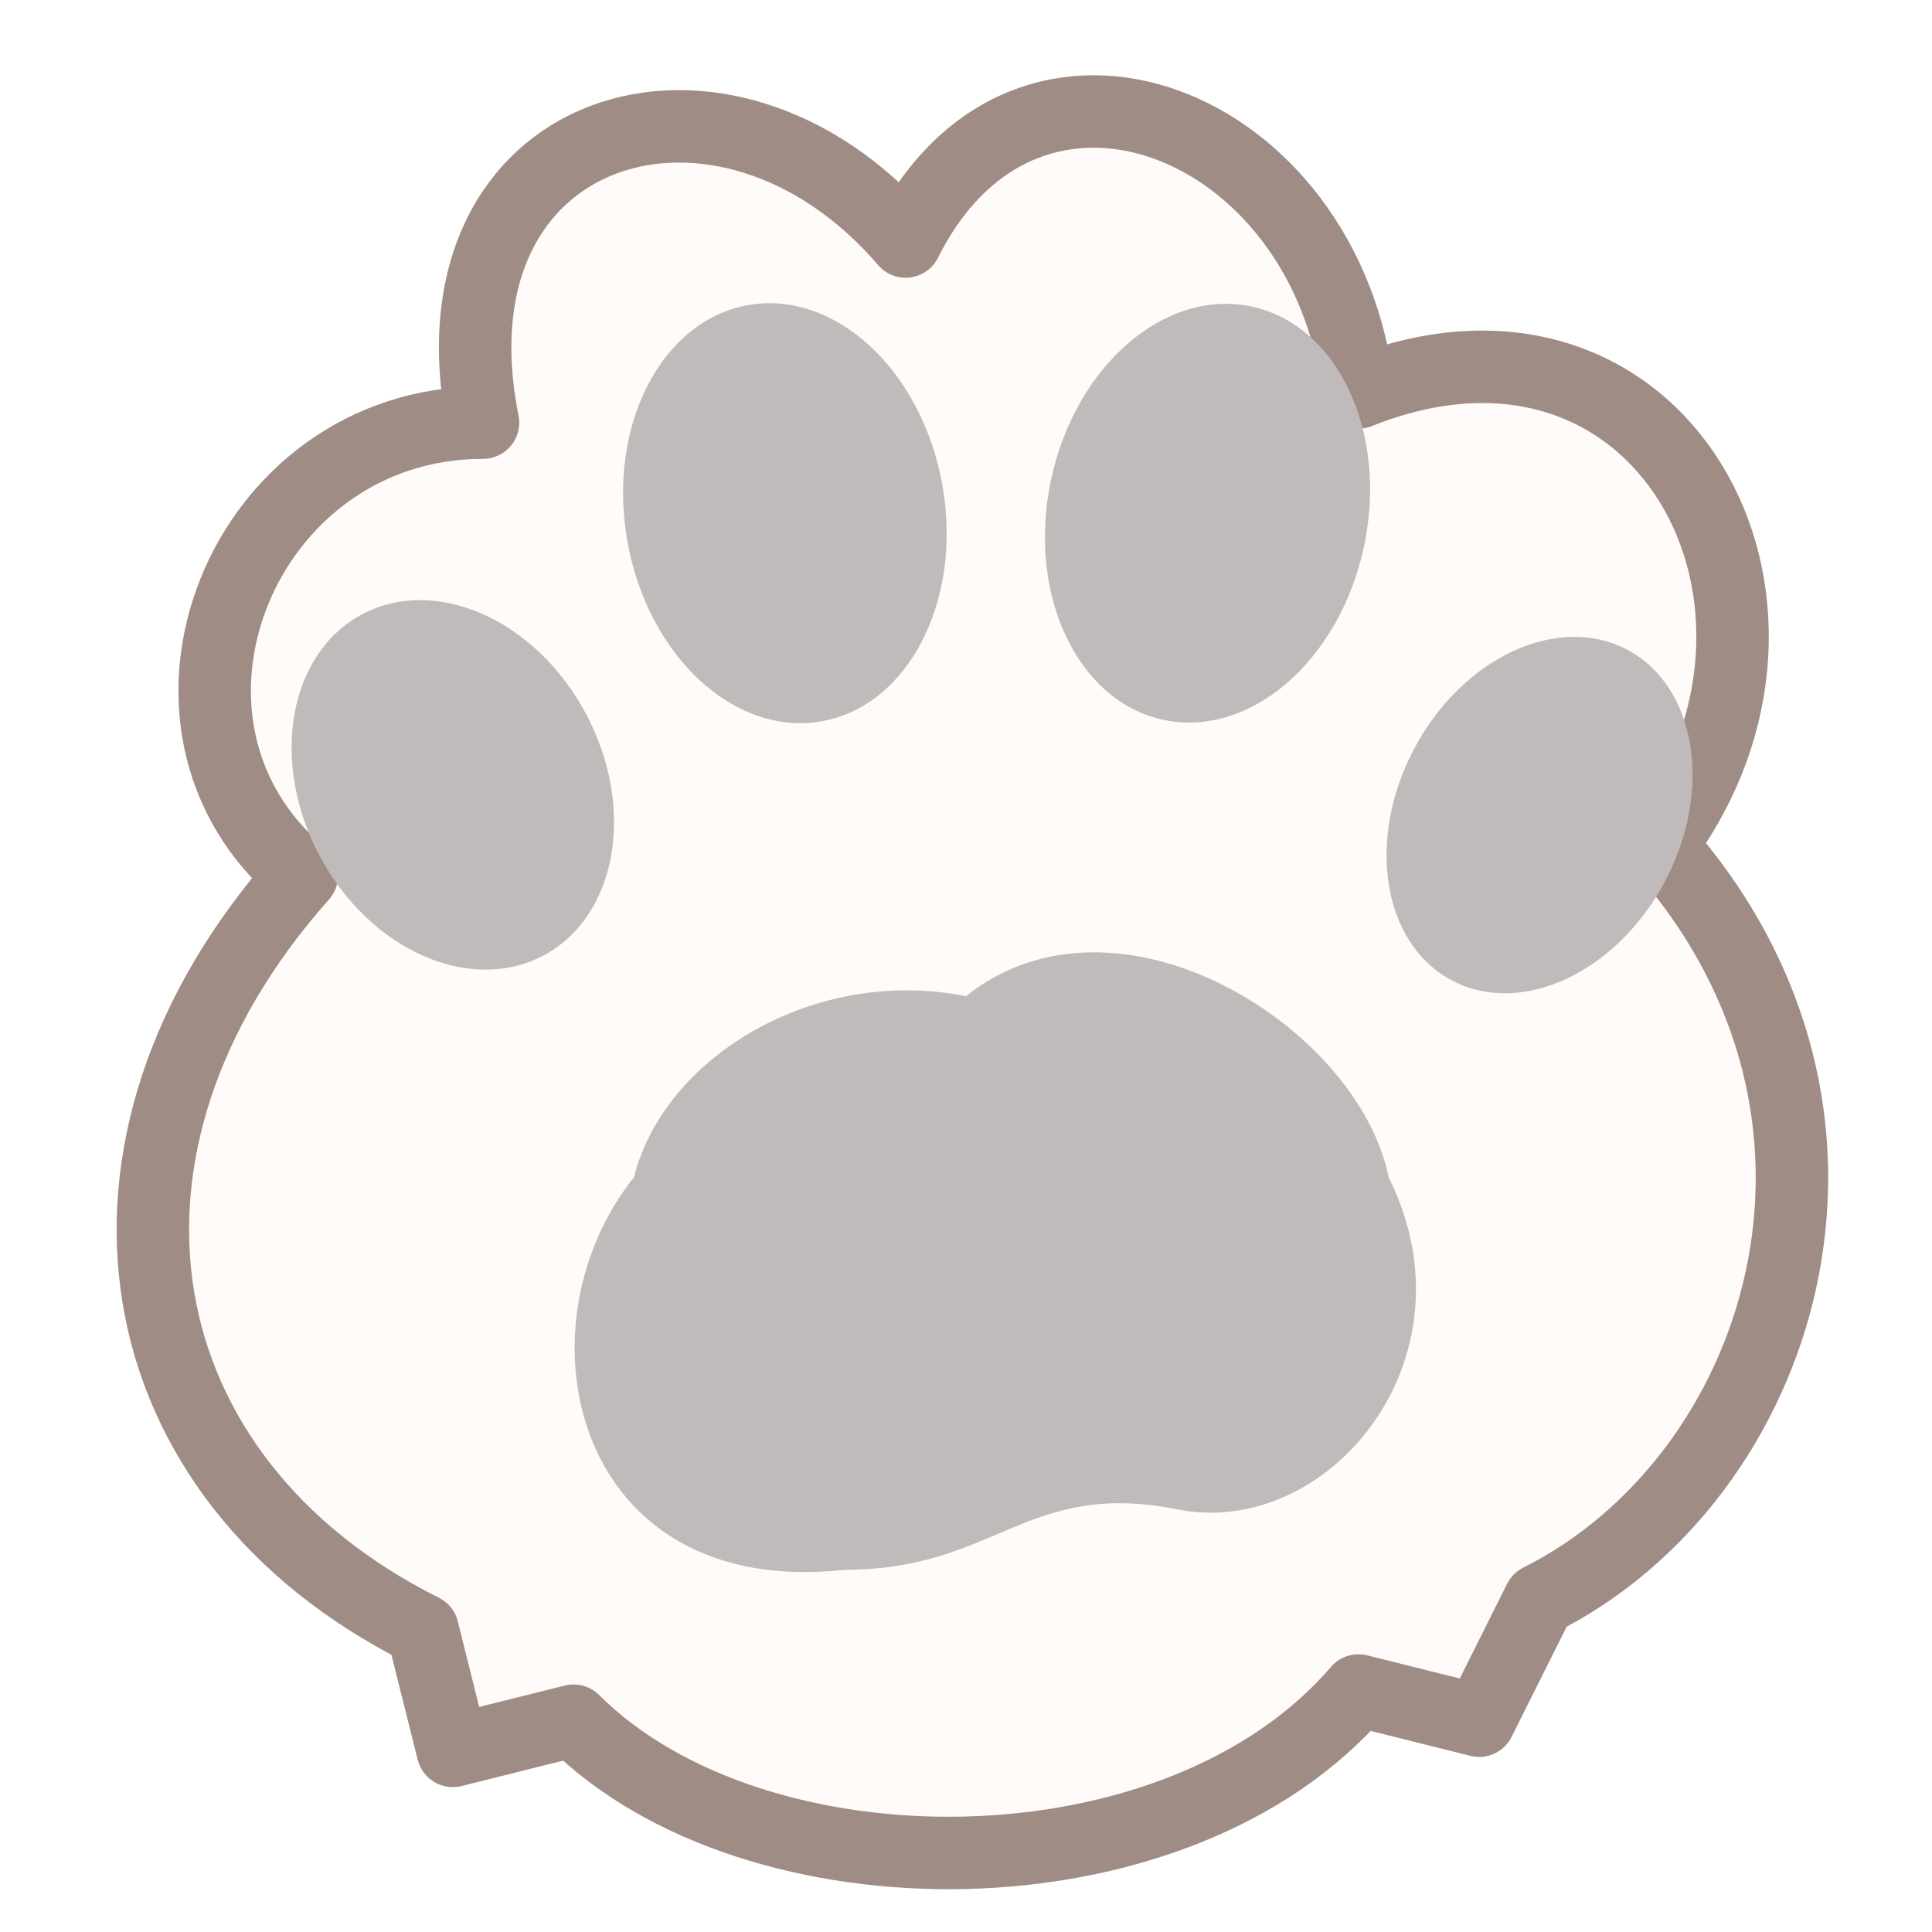
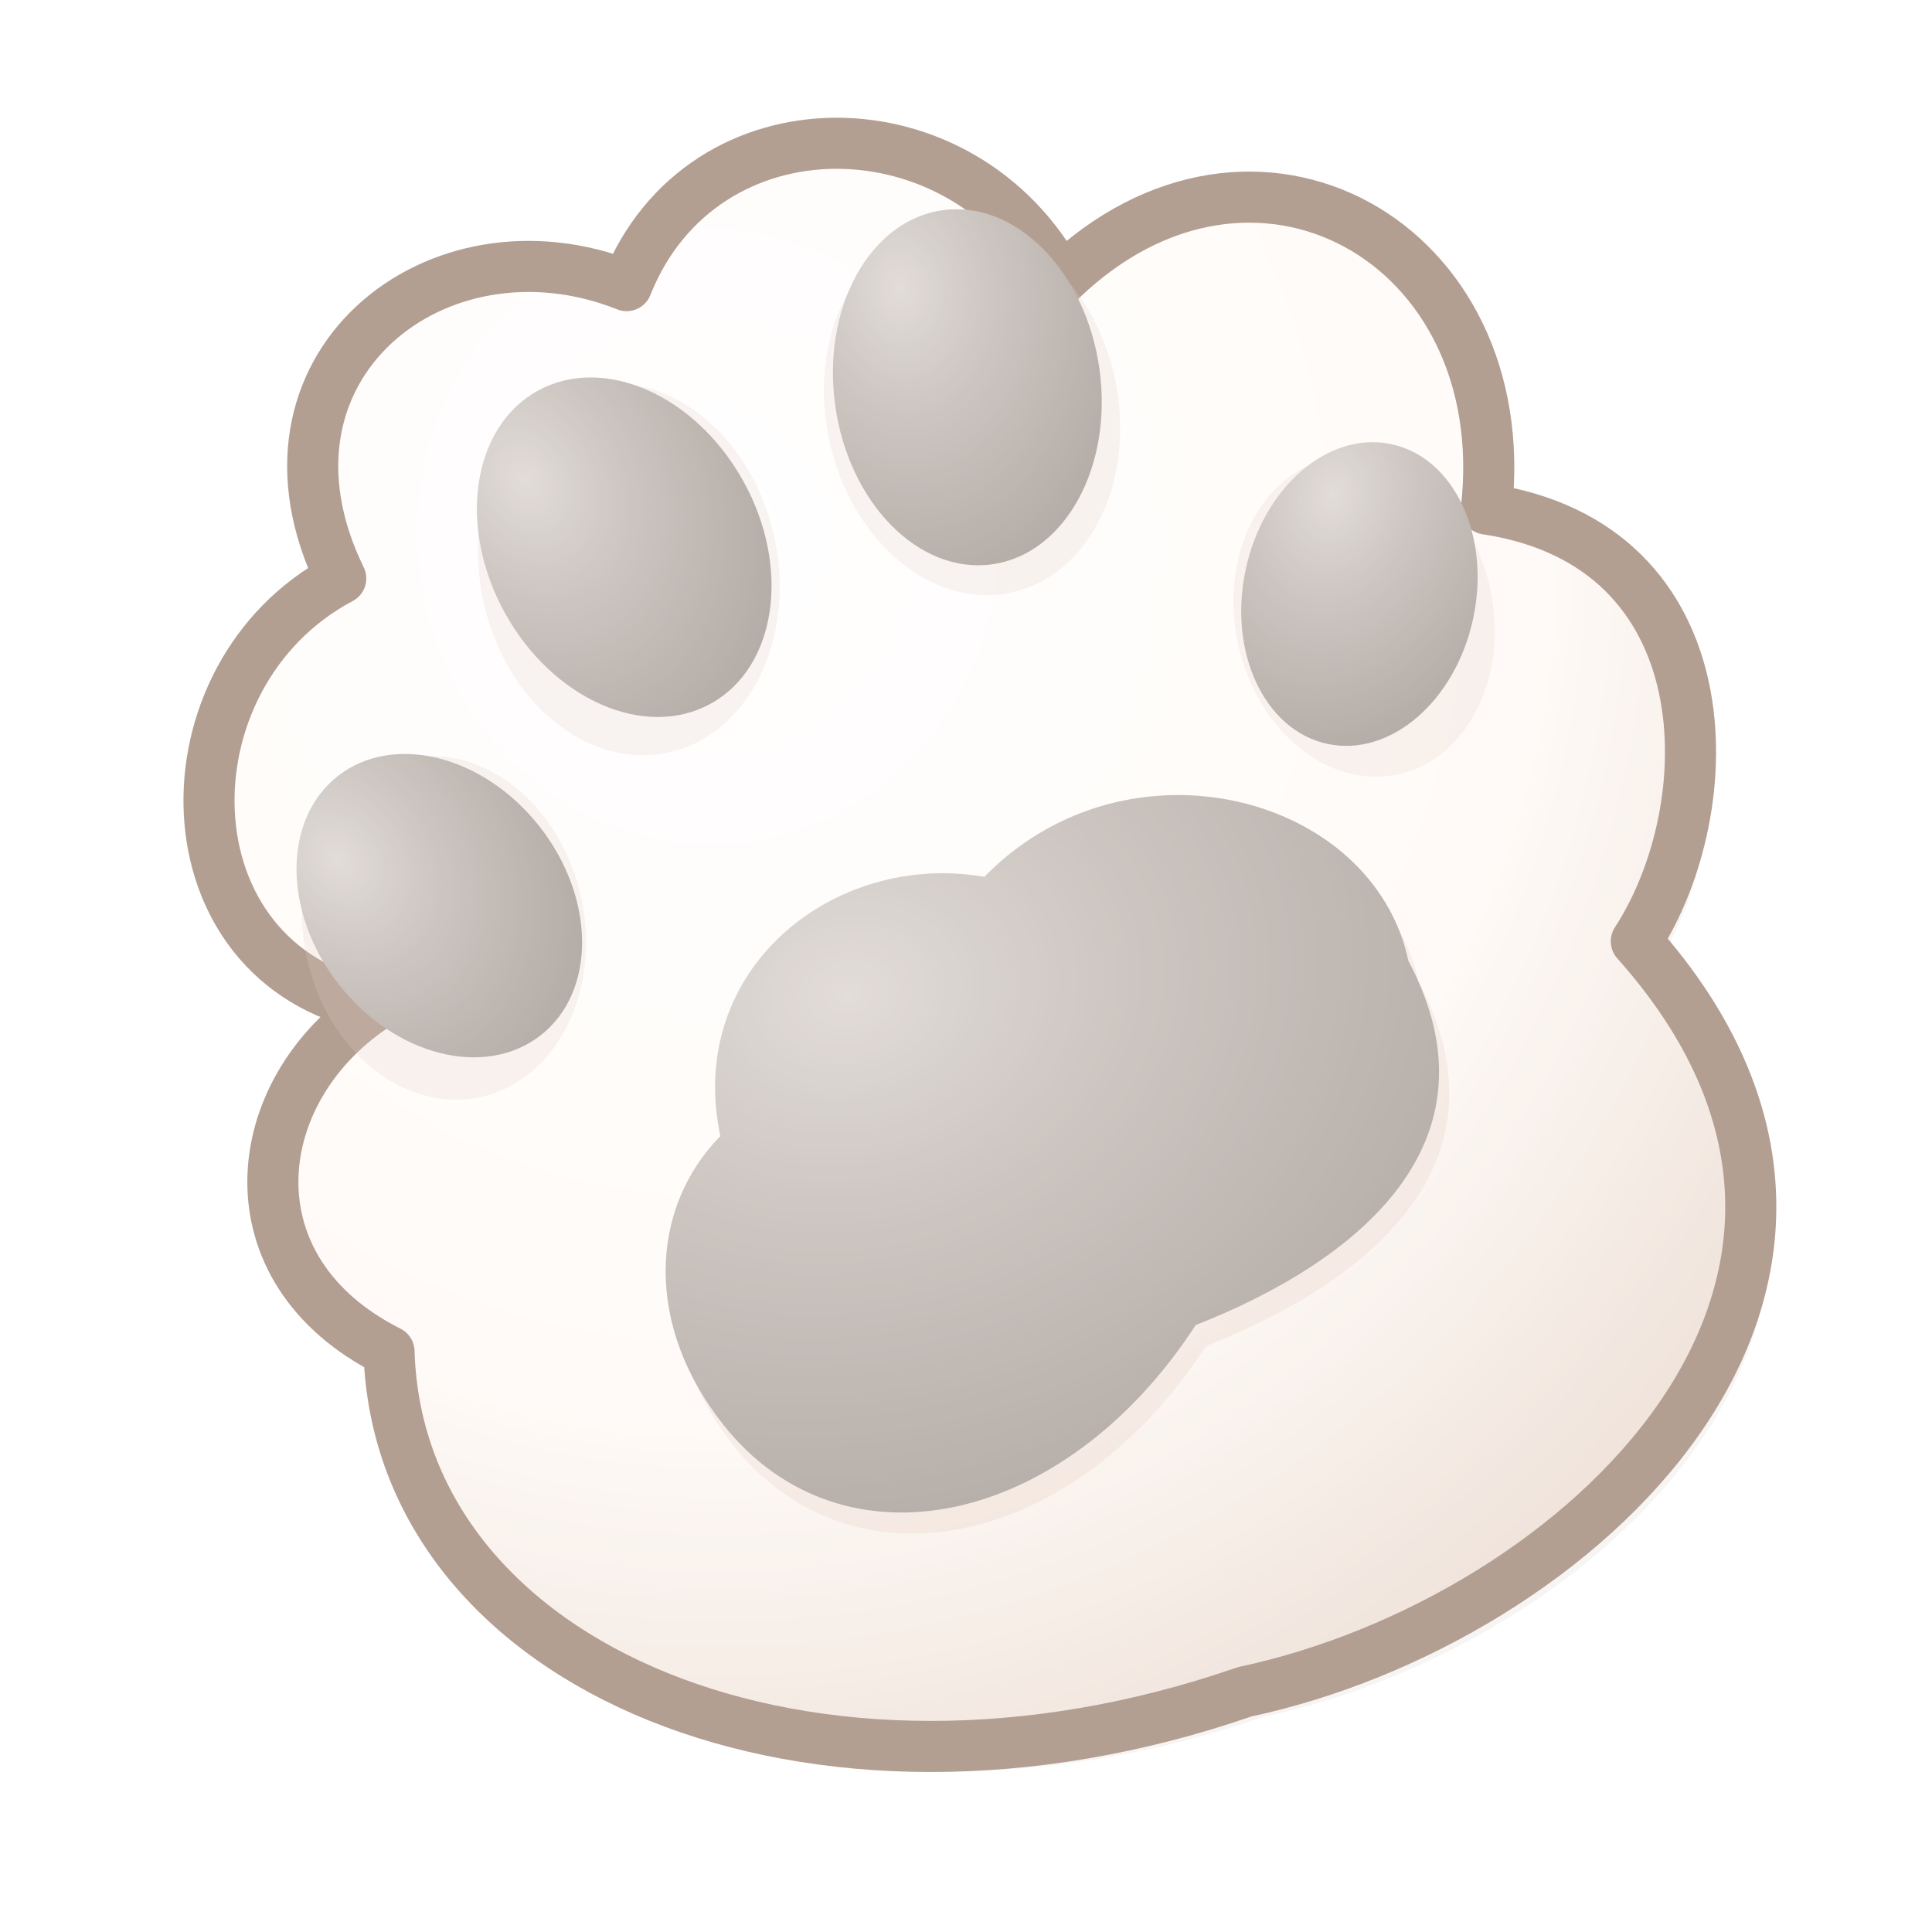
<svg xmlns="http://www.w3.org/2000/svg" width="24" height="24" viewBox="0 0 64 64" role="img">
-   <g transform="" opacity=".72">
-     <path d="M10 29 C4 24 8 14 16 14 C14 4 24 1 30 8 C34 0 44 4 45 13 C55 9 61 20 55 28 C63 37 59 49 51 53 L49 57 L45 56 C39 63 25 63 19 57 L15 58 L14 54 C4 49 2 38 10 29Z" fill="#FFF9F5" stroke="#796056" stroke-width="2.4" stroke-linejoin="round" stroke-linecap="round" />
-     <ellipse cx="15" cy="26" rx="5" ry="6.4" fill="#A8A1A0" transform="rotate(-28 15 26)" />
-     <ellipse cx="26" cy="17" rx="5.3" ry="7" fill="#A8A1A0" transform="rotate(-10 26 17)" />
-     <ellipse cx="40" cy="17" rx="5.3" ry="7" fill="#A8A1A0" transform="rotate(12 40 17)" />
-     <ellipse cx="51" cy="27" rx="4.7" ry="6.2" fill="#A8A1A0" transform="rotate(28 51 27)" />
-     <path d="M21 39 C22 35 27 32 32 33 C37 29 45 34 46 39 C49 45 44 51 39 50 C34 49 33 52 28 52 C19 53 17 44 21 39Z" fill="#A8A1A0" stroke="none" stroke-width="1" stroke-linejoin="round" stroke-linecap="round" />
+   <defs>
+     <radialGradient id="fur" cx=".38" cy=".22" r=".85">
+       <stop offset="0" stop-color="#FFFFFF" />
+       <stop offset="0.65" stop-color="#FFF9F5" />
+       <stop offset="1" stop-color="#E9D9CD" />
+     </radialGradient>
+     <radialGradient id="fluff" cx=".4" cy=".2" r=".85">
+       <stop offset="0" stop-color="#FFFDF9" />
+       <stop offset="0.6" stop-color="#FFF9F5" />
+       <stop offset="1" stop-color="#E7D7CC" />
+     </radialGradient>
+     <radialGradient id="pointer" cx=".32" cy=".22" r=".85">
+       <stop offset="0" stop-color="#FFFFFF" />
+       <stop offset="0.7" stop-color="#FFF9F5" />
+       <stop offset="1" stop-color="#EFE1D7" />
+     </radialGradient>
+     <radialGradient id="bell" cx=".28" cy=".22" r=".85">
+       <stop offset="0" stop-color="#FFF0BF" />
+       <stop offset="0.48" stop-color="#F7D491" />
+       <stop offset="1" stop-color="#D99C53" />
+     </radialGradient>
+     <radialGradient id="gray-pad" cx=".3" cy=".2" r=".85">
+       <stop offset="0" stop-color="#D9D2CD" />
+       <stop offset="0.4" stop-color="#BDB4AE" />
+       <stop offset="1" stop-color="#9E938B" />
+     </radialGradient>
+     <radialGradient id="pink-pad" cx=".28" cy=".2" r=".9">
+       <stop offset="0" stop-color="#FFD0D4" />
+       <stop offset=".46" stop-color="#F4A6AE" />
+       <stop offset="1" stop-color="#CF8790" />
+     </radialGradient>
+     <radialGradient id="coffee-pad" cx=".28" cy=".2" r=".9">
+       <stop offset="0" stop-color="#C89278" />
+       <stop offset=".46" stop-color="#9A6652" />
+       <stop offset="1" stop-color="#815442" />
+     </radialGradient>
+   </defs>
+   <g transform="translate(2 1) scale(.94) rotate(-12 32 32)" opacity=".76">
+     <path d="M11 30 C4 27 6 17 13 15 C11 7 19 3 25 7 C29 1 38 3 40 10 C48 5 56 12 53 21 C61 24 59 33 55 37 C63 51 48 60 36 60 C20 62 7 53 9 42 C4 38 6 32 11 30Z" fill="#CAB5A6" stroke="none" stroke-width="1" stroke-linejoin="round" stroke-linecap="round" transform="translate(.5 1)" opacity=".18" />
+     <path d="M11 30 C4 27 6 17 13 15 C11 7 19 3 25 7 C29 1 38 3 40 10 C48 5 56 12 53 21 C61 24 59 33 55 37 C63 51 48 60 36 60 C20 62 7 53 9 42 C4 38 6 32 11 30Z" fill="url(#fur)" stroke="#9B8070" stroke-width="1.8" stroke-linejoin="round" stroke-linecap="round" />
+     <ellipse cx="14" cy="27.8" rx="4.95" ry="6.1" fill="#D8BEB1" opacity=".23" />
+     <ellipse cx="14" cy="27" rx="4.5" ry="5.8" fill="url(#gray-pad)" transform="rotate(-26 14 27)" />
+     <ellipse cx="23" cy="16.8" rx="5.25" ry="6.6" fill="#D8BEB1" opacity=".23" />
+     <ellipse cx="23" cy="16" rx="4.8" ry="6.3" fill="url(#gray-pad)" transform="rotate(-17 23 16)" />
+     <ellipse cx="36" cy="13.8" rx="5.15" ry="6.6" fill="#D8BEB1" opacity=".23" />
+     <ellipse cx="36" cy="13" rx="4.7" ry="6.3" fill="url(#gray-pad)" transform="rotate(4 36 13)" />
+     <ellipse cx="48" cy="23.8" rx="4.55" ry="5.7" fill="#D8BEB1" opacity=".23" />
+     <ellipse cx="48" cy="23" rx="4.1" ry="5.4" fill="url(#gray-pad)" transform="rotate(24 48 23)" />
+     <path d="M22 37 C22 31 28 28 33 30 C39 26 47 30 47 36 C49 43 43 46 37 47 C31 53 23 53 20 47 C18 43 19 39 22 37Z" fill="#DDB6A8" stroke="none" stroke-width="1" stroke-linejoin="round" stroke-linecap="round" transform="translate(.2 .8)" opacity=".25" />
+     <path d="M22 37 C22 31 28 28 33 30 C39 26 47 30 47 36 C49 43 43 46 37 47 C31 53 23 53 20 47 C18 43 19 39 22 37Z" fill="url(#gray-pad)" stroke="none" stroke-width="1" stroke-linejoin="round" stroke-linecap="round" />
  </g>
</svg>
